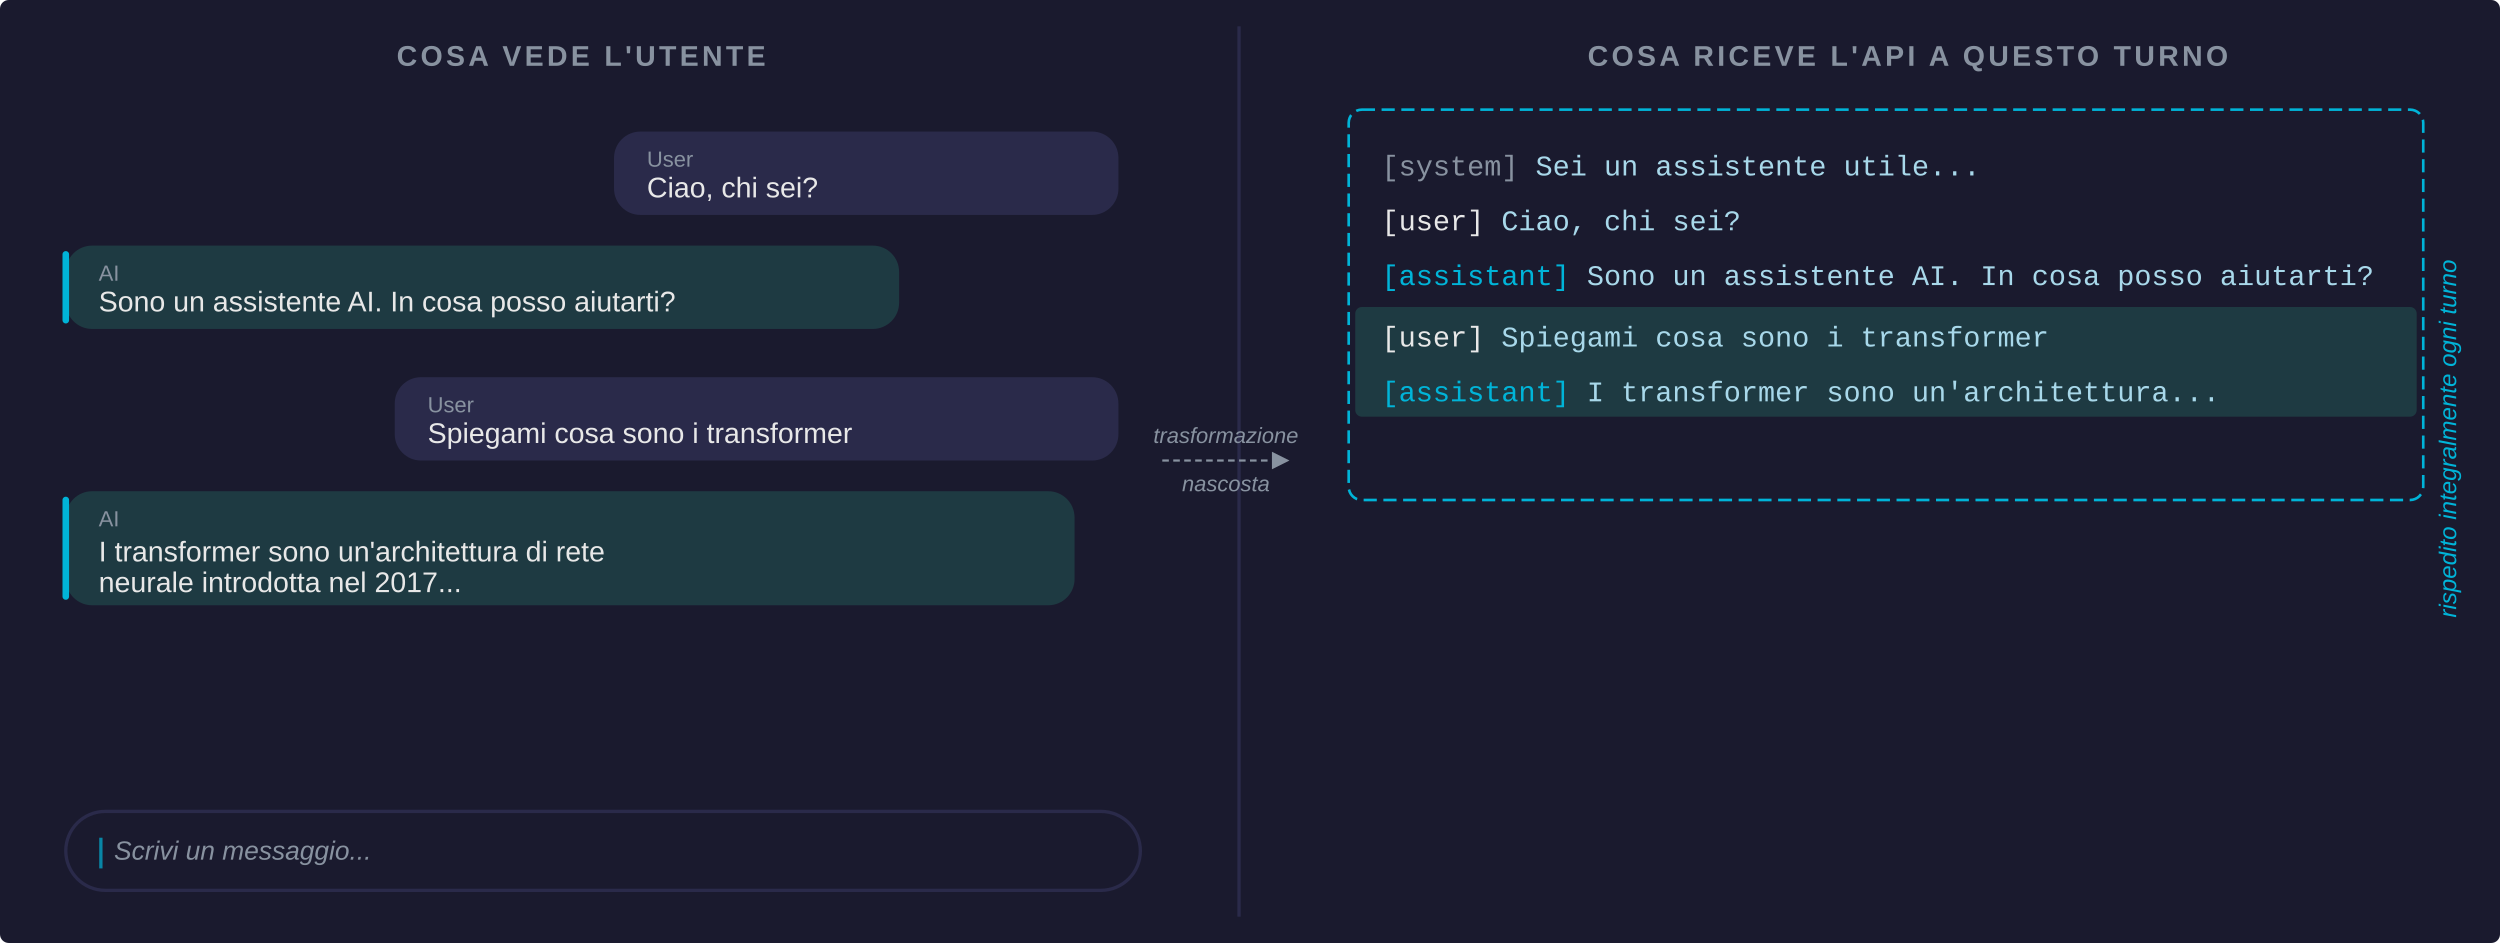
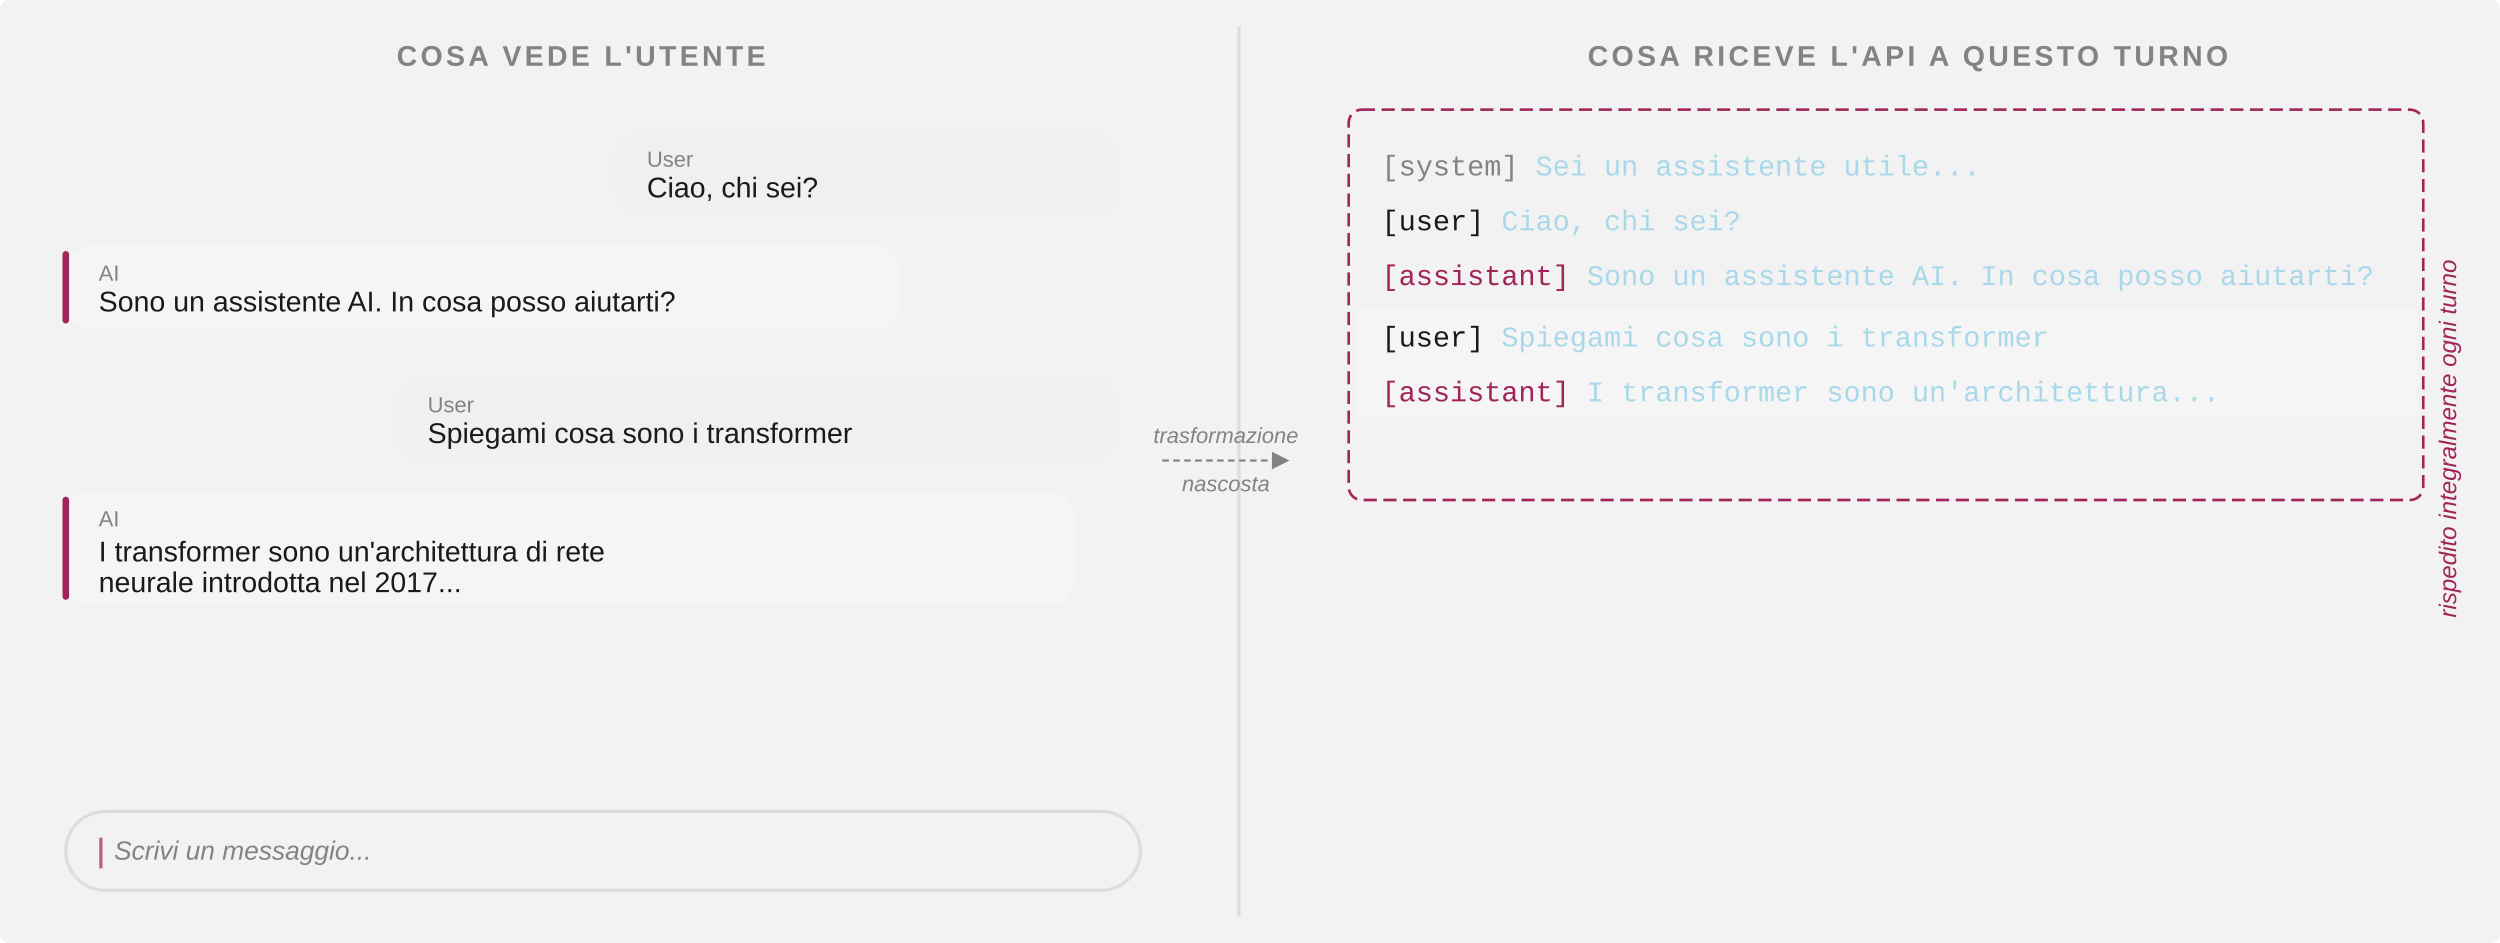
<svg xmlns="http://www.w3.org/2000/svg" viewBox="0 0 1140 430">
-   <rect width="1140" height="430" fill="#1a1a2e" rx="4" />
-   <text x="265" y="30" text-anchor="middle" font-family="'Segoe UI', Arial, sans-serif" font-size="13" fill="#8892a0" letter-spacing="1.5" font-weight="600">COSA VEDE L'UTENTE</text>
-   <text x="870" y="30" text-anchor="middle" font-family="'Segoe UI', Arial, sans-serif" font-size="13" fill="#8892a0" letter-spacing="1.5" font-weight="600">COSA RICEVE L'API A QUESTO TURNO</text>
-   <line x1="565" y1="12" x2="565" y2="418" stroke="#2a2a4a" stroke-width="1.5" />
+   <rect width="1140" height="430" fill="#f2f2f2" rx="4" />
+   <text x="265" y="30" text-anchor="middle" font-family="'Poppins', 'Segoe UI', Arial, sans-serif" font-size="13" fill="#838383" letter-spacing="1.5" font-weight="600">COSA VEDE L'UTENTE</text>
+   <text x="870" y="30" text-anchor="middle" font-family="'Poppins', 'Segoe UI', Arial, sans-serif" font-size="13" fill="#838383" letter-spacing="1.5" font-weight="600">COSA RICEVE L'API A QUESTO TURNO</text>
+   <line x1="565" y1="12" x2="565" y2="418" stroke="#dddddd" stroke-width="1.5" />
  <g transform="translate(530, 210)">
-     <line x1="0" y1="0" x2="50" y2="0" stroke="#8892a0" stroke-width="1" stroke-dasharray="3,2" />
-     <polygon points="50,-4 58,0 50,4" fill="#8892a0" />
-     <text x="29" y="-8" text-anchor="middle" font-family="'Segoe UI', Arial, sans-serif" font-size="10" fill="#8892a0" font-style="italic">trasformazione</text>
-     <text x="29" y="14" text-anchor="middle" font-family="'Segoe UI', Arial, sans-serif" font-size="10" fill="#8892a0" font-style="italic">nascosta</text>
+     <line x1="0" y1="0" x2="50" y2="0" stroke="#838383" stroke-width="1" stroke-dasharray="3,2" />
+     <polygon points="50,-4 58,0 50,4" fill="#838383" />
+     <text x="29" y="-8" text-anchor="middle" font-family="'Poppins', 'Segoe UI', Arial, sans-serif" font-size="10" fill="#838383" font-style="italic">trasformazione</text>
+     <text x="29" y="14" text-anchor="middle" font-family="'Poppins', 'Segoe UI', Arial, sans-serif" font-size="10" fill="#838383" font-style="italic">nascosta</text>
  </g>
  <g id="chat-ui">
    <g transform="translate(0, 60)">
-       <rect x="280" y="0" width="230" height="38" rx="12" fill="#2a2a4a" />
-       <text x="295" y="16" font-family="'Segoe UI', Arial, sans-serif" font-size="10" fill="#8892a0">User</text>
-       <text x="295" y="30" font-family="'Segoe UI', Arial, sans-serif" font-size="13" fill="#e8e8e8">Ciao, chi sei?</text>
+       <rect x="280" y="0" width="230" height="38" rx="12" fill="#f0f0f0" />
+       <text x="295" y="16" font-family="'Poppins', 'Segoe UI', Arial, sans-serif" font-size="10" fill="#838383">User</text>
+       <text x="295" y="30" font-family="'Poppins', 'Segoe UI', Arial, sans-serif" font-size="13" fill="#1a1a1a">Ciao, chi sei?</text>
    </g>
    <g transform="translate(0, 112)">
-       <rect x="30" y="0" width="380" height="38" rx="12" fill="#1e3a42" />
-       <line x1="30" y1="4" x2="30" y2="34" stroke="#00b4d8" stroke-width="3" stroke-linecap="round" />
-       <text x="45" y="16" font-family="'Segoe UI', Arial, sans-serif" font-size="10" fill="#8892a0">AI</text>
-       <text x="45" y="30" font-family="'Segoe UI', Arial, sans-serif" font-size="13" fill="#e8e8e8">Sono un assistente AI. In cosa posso aiutarti?</text>
+       <rect x="30" y="0" width="380" height="38" rx="12" fill="#f5f5f5" />
+       <line x1="30" y1="4" x2="30" y2="34" stroke="#a1245a" stroke-width="3" stroke-linecap="round" />
+       <text x="45" y="16" font-family="'Poppins', 'Segoe UI', Arial, sans-serif" font-size="10" fill="#838383">AI</text>
+       <text x="45" y="30" font-family="'Poppins', 'Segoe UI', Arial, sans-serif" font-size="13" fill="#1a1a1a">Sono un assistente AI. In cosa posso aiutarti?</text>
    </g>
    <g transform="translate(0, 172)">
-       <rect x="180" y="0" width="330" height="38" rx="12" fill="#2a2a4a" />
-       <text x="195" y="16" font-family="'Segoe UI', Arial, sans-serif" font-size="10" fill="#8892a0">User</text>
-       <text x="195" y="30" font-family="'Segoe UI', Arial, sans-serif" font-size="13" fill="#e8e8e8">Spiegami cosa sono i transformer</text>
+       <rect x="180" y="0" width="330" height="38" rx="12" fill="#f0f0f0" />
+       <text x="195" y="16" font-family="'Poppins', 'Segoe UI', Arial, sans-serif" font-size="10" fill="#838383">User</text>
+       <text x="195" y="30" font-family="'Poppins', 'Segoe UI', Arial, sans-serif" font-size="13" fill="#1a1a1a">Spiegami cosa sono i transformer</text>
    </g>
    <g transform="translate(0, 224)">
-       <rect x="30" y="0" width="460" height="52" rx="12" fill="#1e3a42" />
-       <line x1="30" y1="4" x2="30" y2="48" stroke="#00b4d8" stroke-width="3" stroke-linecap="round" />
-       <text x="45" y="16" font-family="'Segoe UI', Arial, sans-serif" font-size="10" fill="#8892a0">AI</text>
-       <text x="45" y="32" font-family="'Segoe UI', Arial, sans-serif" font-size="13" fill="#e8e8e8">I transformer sono un'architettura di rete</text>
-       <text x="45" y="46" font-family="'Segoe UI', Arial, sans-serif" font-size="13" fill="#e8e8e8">neurale introdotta nel 2017...</text>
+       <rect x="30" y="0" width="460" height="52" rx="12" fill="#f5f5f5" />
+       <line x1="30" y1="4" x2="30" y2="48" stroke="#a1245a" stroke-width="3" stroke-linecap="round" />
+       <text x="45" y="16" font-family="'Poppins', 'Segoe UI', Arial, sans-serif" font-size="10" fill="#838383">AI</text>
+       <text x="45" y="32" font-family="'Poppins', 'Segoe UI', Arial, sans-serif" font-size="13" fill="#1a1a1a">I transformer sono un'architettura di rete</text>
+       <text x="45" y="46" font-family="'Poppins', 'Segoe UI', Arial, sans-serif" font-size="13" fill="#1a1a1a">neurale introdotta nel 2017...</text>
    </g>
    <g transform="translate(0, 370)">
-       <rect x="30" y="0" width="490" height="36" rx="18" fill="none" stroke="#2a2a4a" stroke-width="1.5" />
-       <text x="52" y="22" font-family="'Segoe UI', Arial, sans-serif" font-size="12" fill="#8892a0" font-style="italic">Scrivi un messaggio...</text>
-       <line x1="46" y1="12" x2="46" y2="26" stroke="#00b4d8" stroke-width="1.5" opacity="0.7" />
+       <rect x="30" y="0" width="490" height="36" rx="18" fill="none" stroke="#dddddd" stroke-width="1.5" />
+       <text x="52" y="22" font-family="'Poppins', 'Segoe UI', Arial, sans-serif" font-size="12" fill="#838383" font-style="italic">Scrivi un messaggio...</text>
+       <line x1="46" y1="12" x2="46" y2="26" stroke="#a1245a" stroke-width="1.5" opacity="0.7" />
    </g>
  </g>
  <g id="api-block">
-     <rect x="615" y="50" width="490" height="178" rx="6" fill="none" stroke="#00b4d8" stroke-width="1.2" stroke-dasharray="6,3" />
-     <text transform="translate(1120, 200) rotate(-90)" text-anchor="middle" font-family="'Segoe UI', Arial, sans-serif" font-size="11" fill="#00b4d8" font-style="italic">rispedito integralmente ogni turno</text>
+     <rect x="615" y="50" width="490" height="178" rx="6" fill="none" stroke="#a1245a" stroke-width="1.2" stroke-dasharray="6,3" />
+     <text transform="translate(1120, 200) rotate(-90)" text-anchor="middle" font-family="'Poppins', 'Segoe UI', Arial, sans-serif" font-size="11" fill="#a1245a" font-style="italic">rispedito integralmente ogni turno</text>
    <g font-family="'Courier New', monospace" font-size="13">
      <text x="630" y="80">
-         <tspan fill="#8892a0">[system]</tspan>
+         <tspan fill="#838383">[system]</tspan>
        <tspan fill="#a8d8ea"> Sei un assistente utile...</tspan>
      </text>
      <text x="630" y="105">
-         <tspan fill="#e8e8e8">[user]</tspan>
+         <tspan fill="#1a1a1a">[user]</tspan>
        <tspan fill="#a8d8ea"> Ciao, chi sei?</tspan>
      </text>
      <text x="630" y="130">
-         <tspan fill="#00b4d8">[assistant]</tspan>
+         <tspan fill="#a1245a">[assistant]</tspan>
        <tspan fill="#a8d8ea"> Sono un assistente AI. In cosa posso aiutarti?</tspan>
      </text>
-       <rect x="618" y="140" width="484" height="50" rx="3" fill="#1e3a42" />
+       <rect x="618" y="140" width="484" height="50" rx="3" fill="#f5f5f5" />
      <text x="630" y="158">
-         <tspan fill="#e8e8e8">[user]</tspan>
+         <tspan fill="#1a1a1a">[user]</tspan>
        <tspan fill="#a8d8ea"> Spiegami cosa sono i transformer</tspan>
      </text>
      <text x="630" y="183">
-         <tspan fill="#00b4d8">[assistant]</tspan>
+         <tspan fill="#a1245a">[assistant]</tspan>
        <tspan fill="#a8d8ea"> I transformer sono un'architettura...</tspan>
      </text>
    </g>
  </g>
</svg>
